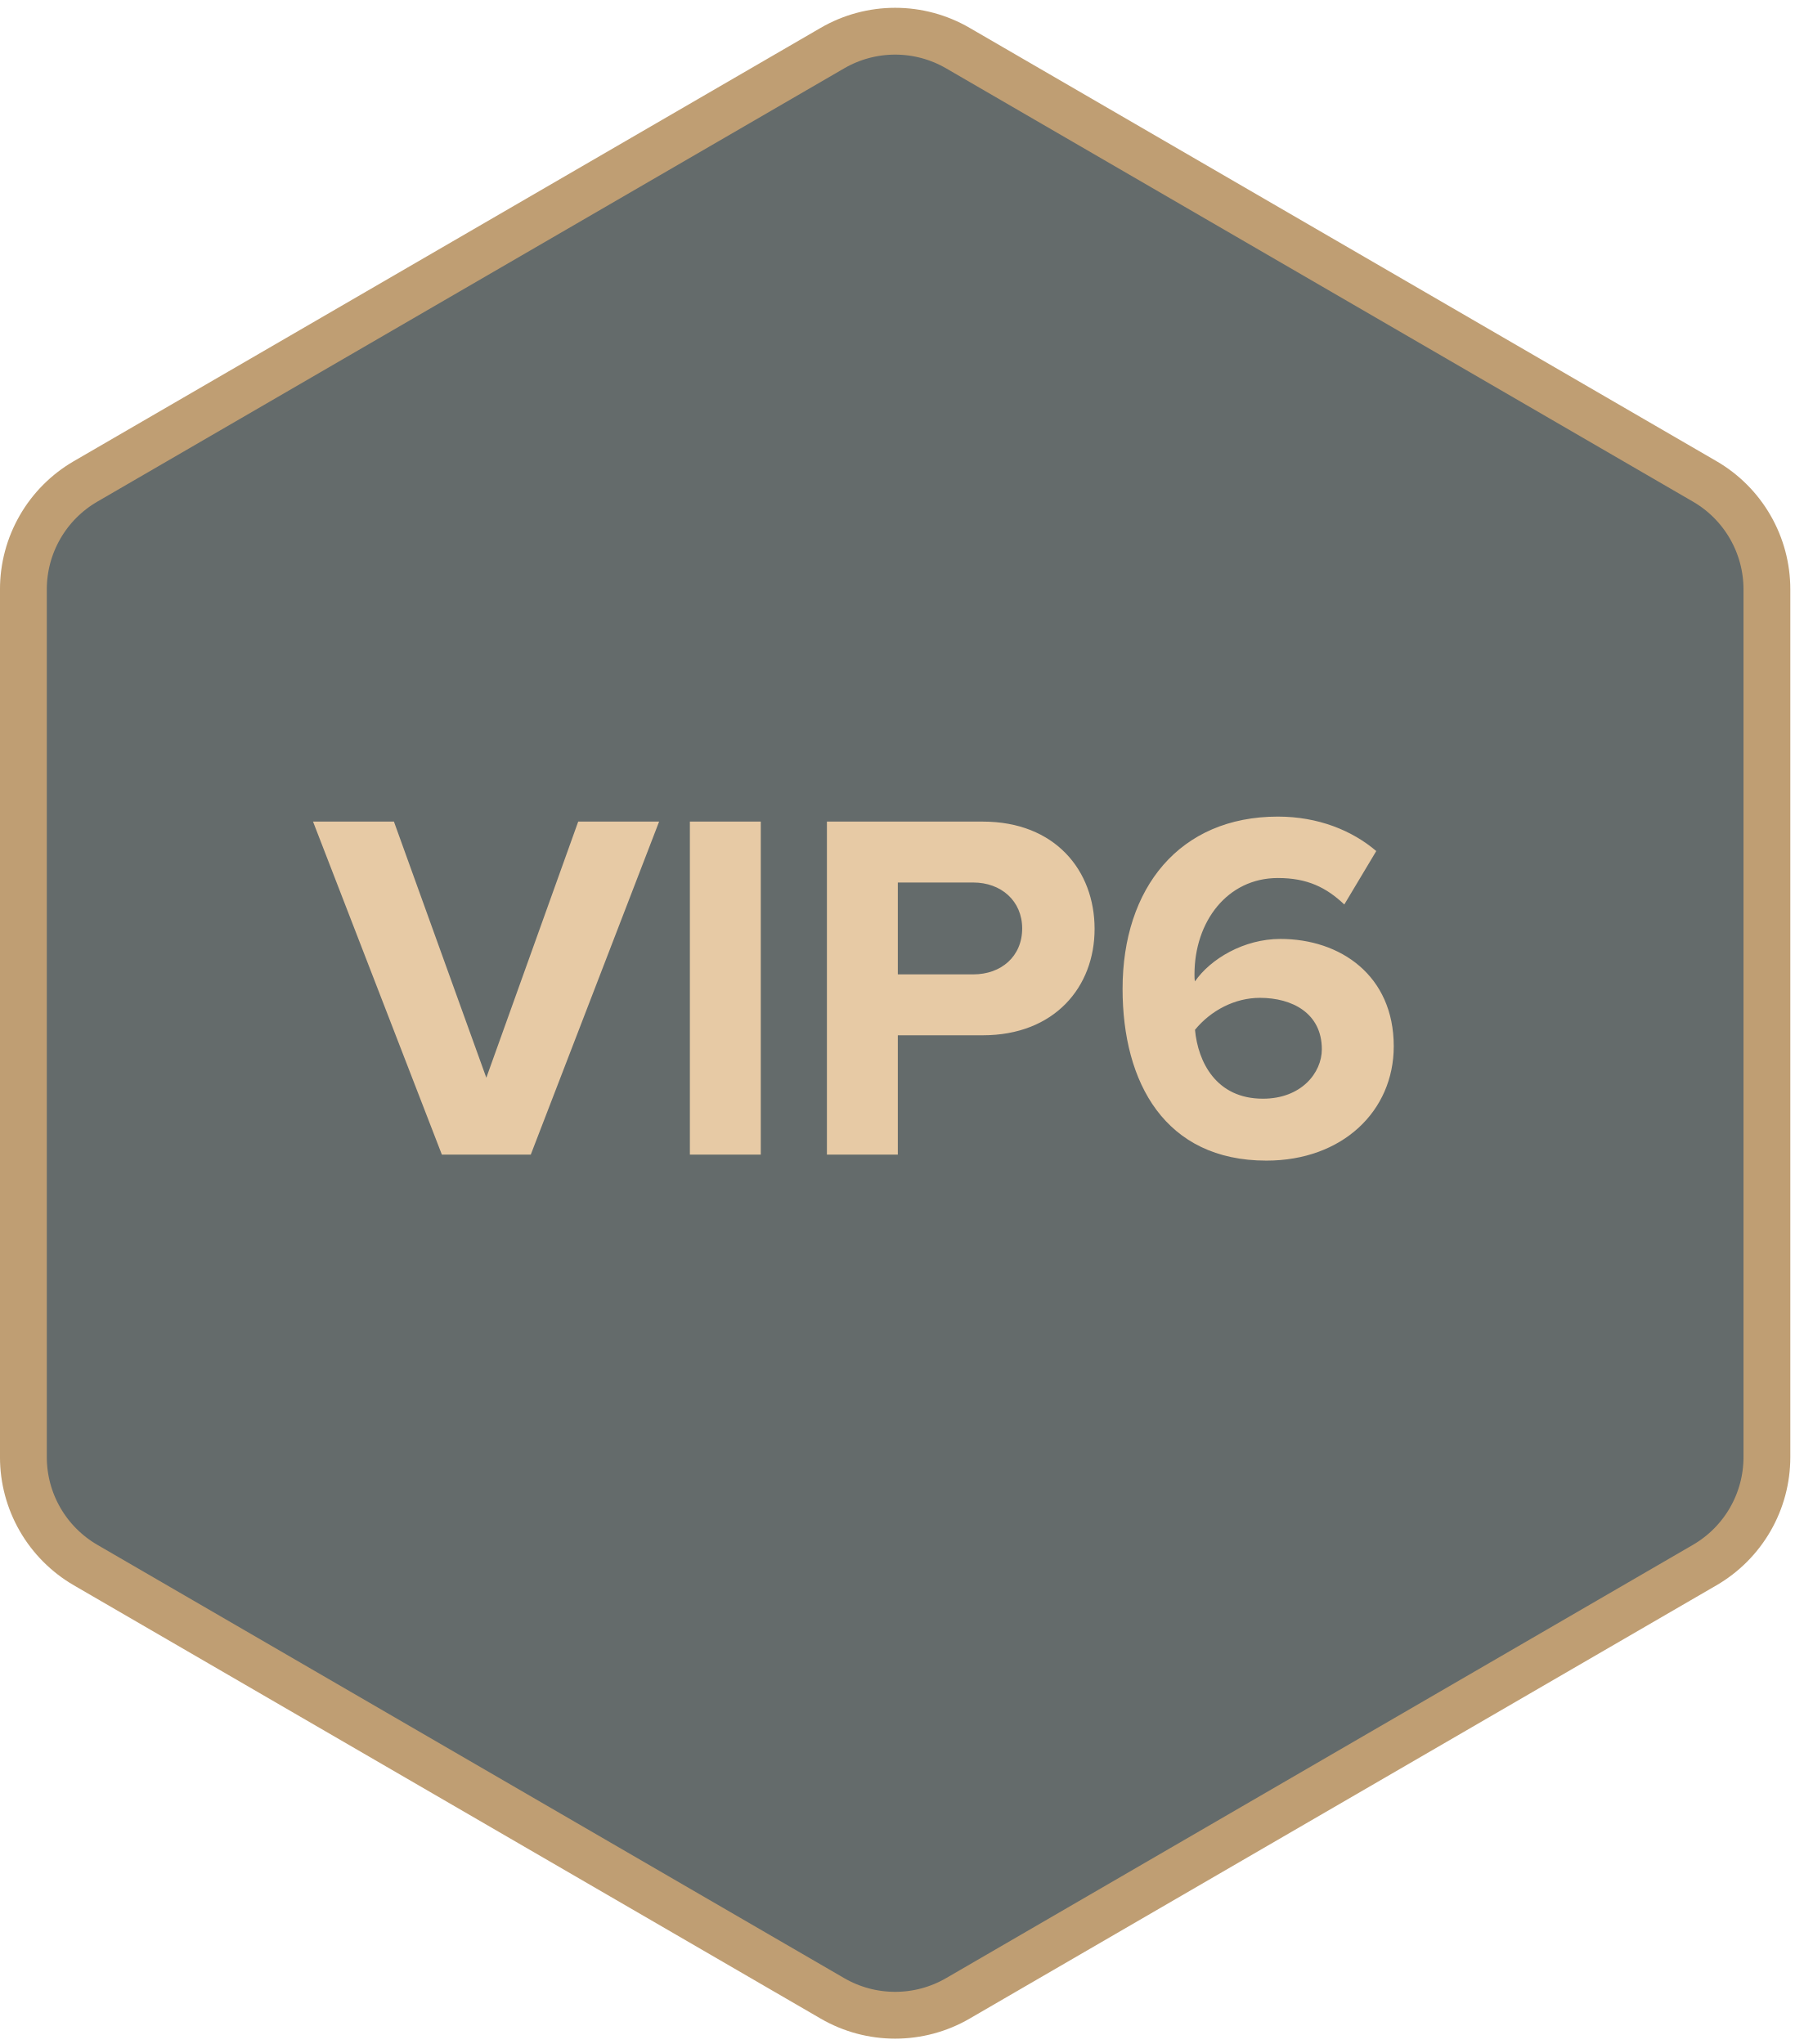
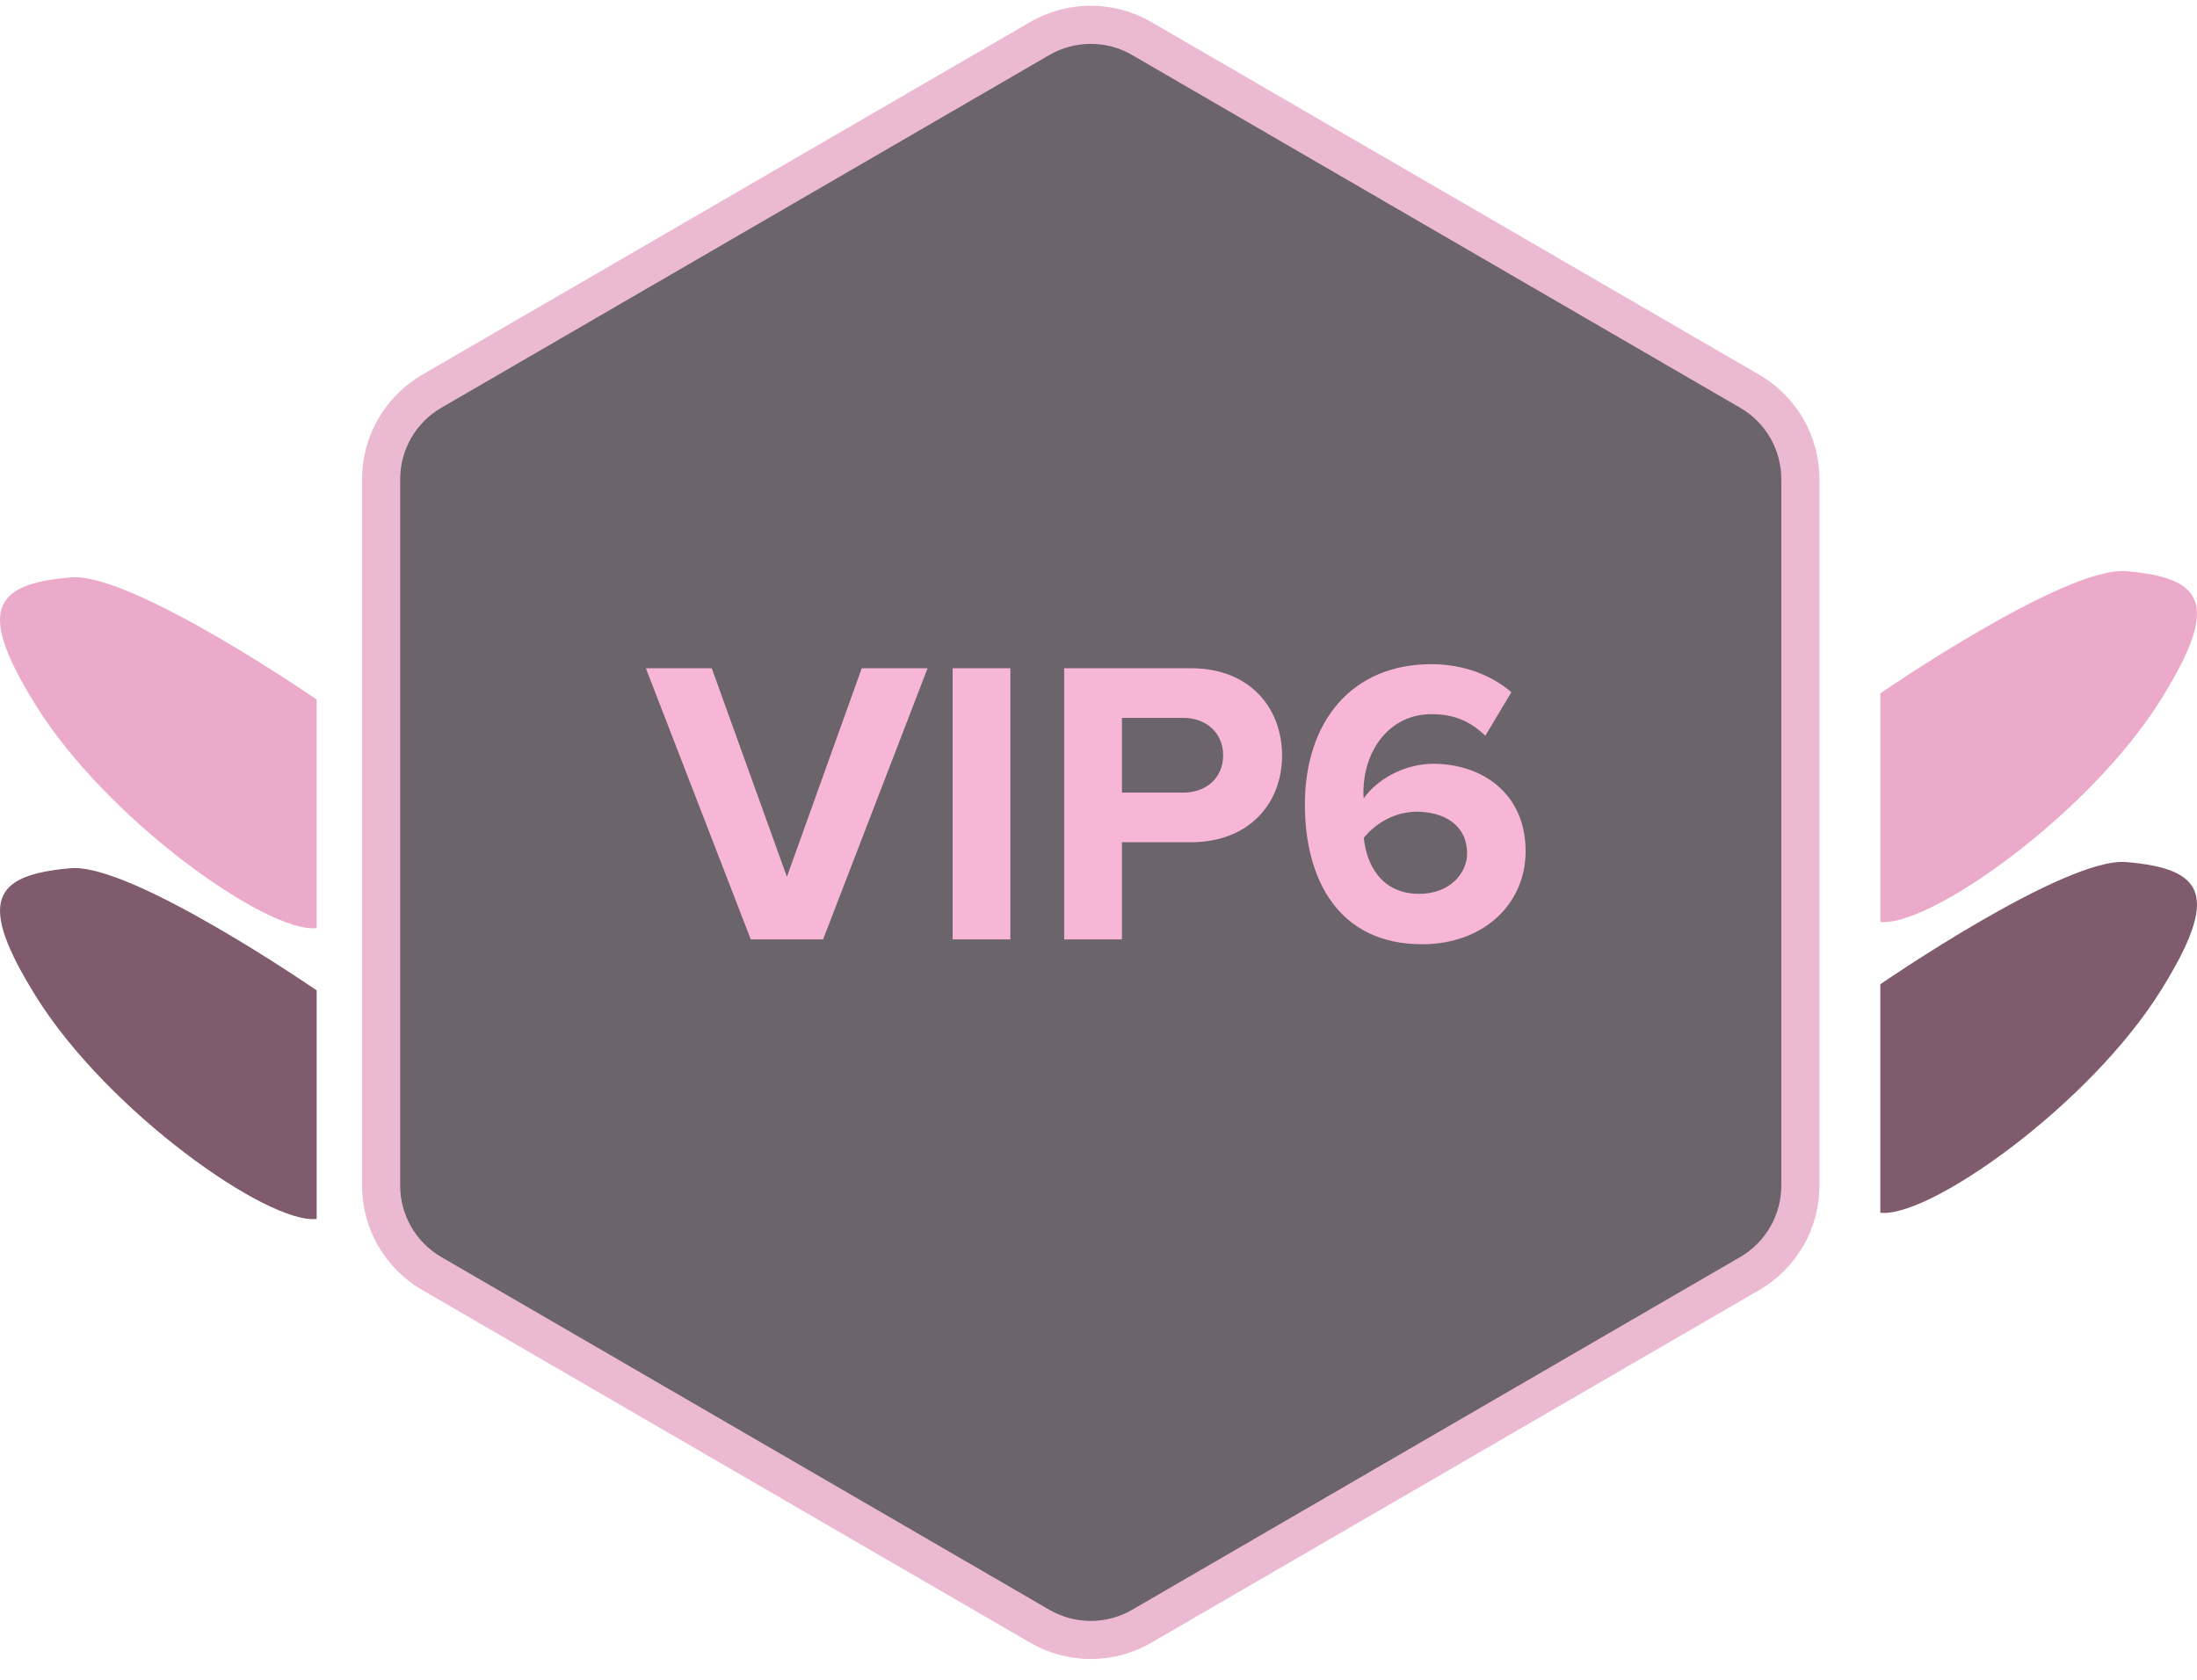
- <svg xmlns="http://www.w3.org/2000/svg" width="115" height="131" viewBox="0 0 115 131" fill="none">
-   <path d="M113.218 93.386C113.218 94.787 112.85 96.164 112.15 97.378C111.451 98.592 110.445 99.601 109.233 100.305L61.374 128.077C60.154 128.785 58.769 129.157 57.358 129.157C55.948 129.157 54.563 128.785 53.343 128.077L5.484 100.305C4.272 99.601 3.266 98.592 2.567 97.378C1.867 96.164 1.499 94.787 1.499 93.386V37.772C1.499 36.37 1.867 34.994 2.567 33.779C3.266 32.565 4.272 31.556 5.484 30.853L53.343 3.081C54.563 2.373 55.948 2 57.358 2C58.769 2 60.154 2.373 61.374 3.081L109.233 30.853C110.445 31.556 111.451 32.565 112.15 33.779C112.85 34.994 113.218 36.37 113.218 37.772V93.386Z" fill="#646B6B" stroke="#BF9E73" stroke-width="3" />
-   <path d="M28.314 74L20.058 52.656H25.242L31.162 69.072L37.05 52.656H42.234L34.01 74H28.314ZM44.205 74V52.656H48.749V74H44.205ZM52.986 74V52.656H62.97C67.61 52.656 70.138 55.792 70.138 59.536C70.138 63.248 67.578 66.352 62.97 66.352H57.53V74H52.986ZM65.498 59.504C65.498 57.744 64.154 56.56 62.362 56.56H57.53V62.448H62.362C64.154 62.448 65.498 61.296 65.498 59.504ZM71.931 63.376C71.931 56.912 75.579 52.336 81.883 52.336C84.475 52.336 86.651 53.232 88.187 54.544L86.139 57.968C84.987 56.88 83.771 56.272 81.883 56.272C78.651 56.272 76.539 59.056 76.539 62.448C76.539 62.608 76.539 62.768 76.571 62.896C77.563 61.456 79.707 60.176 82.043 60.176C85.883 60.176 89.307 62.512 89.307 67.056C89.307 71.216 86.011 74.384 81.147 74.384C74.651 74.384 71.931 69.392 71.931 63.376ZM84.699 67.248C84.699 64.944 82.811 63.952 80.731 63.952C79.131 63.952 77.595 64.752 76.571 66C76.763 68.048 77.915 70.416 80.923 70.416C83.387 70.416 84.699 68.752 84.699 67.248Z" fill="#E7CAA5" />
+ <svg xmlns="http://www.w3.org/2000/svg" width="34" height="26" viewBox="0 0 34 26" fill="none">
+   <path d="M4.901 10.827C4.901 10.827 2.037 8.855 1.095 8.936C-0.124 9.041 -0.356 9.453 0.555 10.917C1.659 12.694 4.142 14.45 4.901 14.365L4.901 10.827Z" fill="#EBAAC9" />
+   <path d="M4.901 15.329C4.901 15.329 2.037 13.358 1.095 13.438C-0.124 13.543 -0.356 13.955 0.555 15.42C1.659 17.196 4.142 18.952 4.901 18.867L4.901 15.329Z" fill="#805B6D" />
+   <path d="M29.099 10.732C29.099 10.732 31.963 8.76 32.905 8.841C34.124 8.945 34.356 9.357 33.445 10.822C32.341 12.598 29.858 14.354 29.099 14.269L29.099 10.732Z" fill="#EBAAC9" />
+   <path d="M29.099 15.234C29.099 15.234 31.963 13.262 32.905 13.343C34.124 13.447 34.356 13.859 33.445 15.324C32.341 17.1 29.858 18.857 29.099 18.771L29.099 15.234Z" fill="#805B6D" />
+   <path d="M27.863 18.351C27.863 18.626 27.79 18.897 27.653 19.136C27.515 19.374 27.317 19.573 27.079 19.711L17.67 25.171C17.43 25.31 17.158 25.384 16.881 25.384C16.603 25.384 16.331 25.31 16.091 25.171L6.682 19.711C6.444 19.573 6.246 19.374 6.108 19.136C5.971 18.897 5.898 18.626 5.898 18.351V7.417C5.898 7.141 5.971 6.871 6.108 6.632C6.246 6.393 6.444 6.195 6.682 6.057L16.091 0.596C16.331 0.457 16.603 0.384 16.881 0.384C17.158 0.384 17.43 0.457 17.67 0.596L27.079 6.057C27.317 6.195 27.515 6.393 27.653 6.632C27.79 6.871 27.863 7.141 27.863 7.417V18.351Z" fill="#6B646A" />
+   <path fill-rule="evenodd" clip-rule="evenodd" d="M16.239 0.852C16.239 0.852 16.239 0.852 16.239 0.852L6.829 6.312C6.636 6.424 6.475 6.585 6.363 6.779C6.252 6.973 6.193 7.193 6.193 7.417C6.193 7.417 6.193 7.417 6.193 7.417V18.351C6.193 18.575 6.252 18.794 6.363 18.988C6.475 19.182 6.636 19.344 6.829 19.456L16.239 24.916C16.434 25.029 16.655 25.089 16.88 25.089C17.105 25.089 17.327 25.029 17.521 24.916L26.931 19.456C27.124 19.344 27.285 19.182 27.397 18.988C27.508 18.794 27.567 18.575 27.567 18.351V7.417C27.567 7.193 27.508 6.973 27.397 6.779C27.285 6.585 27.124 6.424 26.931 6.312L17.521 0.852C17.521 0.852 17.521 0.852 17.521 0.852C17.327 0.738 17.105 0.679 16.88 0.679C16.655 0.679 16.434 0.738 16.239 0.852ZM15.943 0.341C16.227 0.176 16.551 0.089 16.88 0.089C17.209 0.089 17.533 0.176 17.817 0.341L27.227 5.801C27.51 5.966 27.744 6.201 27.908 6.485C28.071 6.768 28.157 7.09 28.157 7.417V18.351C28.157 18.678 28.071 18.999 27.908 19.283C27.744 19.566 27.51 19.802 27.227 19.966L17.817 25.426C17.533 25.591 17.209 25.678 16.88 25.678C16.551 25.678 16.227 25.591 15.943 25.426L6.533 19.966C6.25 19.802 6.016 19.566 5.852 19.283C5.689 18.999 5.603 18.678 5.603 18.351V7.417C5.603 7.09 5.689 6.768 5.852 6.485C6.016 6.201 6.25 5.966 6.533 5.801L15.943 0.341Z" fill="#EBB9D1" />
+   <path d="M11.619 14.54L9.995 10.343H11.015L12.178 13.571L13.336 10.343H14.355L12.738 14.54H11.619Z" fill="#F7B6D5" />
+   <path d="M14.743 14.54V10.343H15.636V14.54H14.743Z" fill="#F7B6D5" />
+   <path d="M16.469 14.54V10.343H18.432C19.344 10.343 19.841 10.96 19.841 11.696C19.841 12.426 19.338 13.036 18.432 13.036H17.363V14.54H16.469ZM18.929 11.69C18.929 11.344 18.665 11.111 18.313 11.111H17.363V12.268H18.313C18.665 12.268 18.929 12.042 18.929 11.69Z" fill="#F7B6D5" />
+   <path d="M20.194 12.451C20.194 11.18 20.911 10.28 22.15 10.28C22.66 10.28 23.088 10.456 23.39 10.714L22.987 11.387C22.761 11.174 22.522 11.054 22.15 11.054C21.515 11.054 21.1 11.601 21.1 12.268C21.1 12.3 21.1 12.331 21.106 12.356C21.301 12.073 21.723 11.822 22.182 11.822C22.937 11.822 23.61 12.281 23.61 13.174C23.61 13.992 22.962 14.615 22.006 14.615C20.729 14.615 20.194 13.633 20.194 12.451ZM22.704 13.212C22.704 12.759 22.333 12.564 21.924 12.564C21.609 12.564 21.307 12.721 21.106 12.967C21.144 13.369 21.37 13.835 21.962 13.835C22.446 13.835 22.704 13.508 22.704 13.212Z" fill="#F7B6D5" />
</svg>
